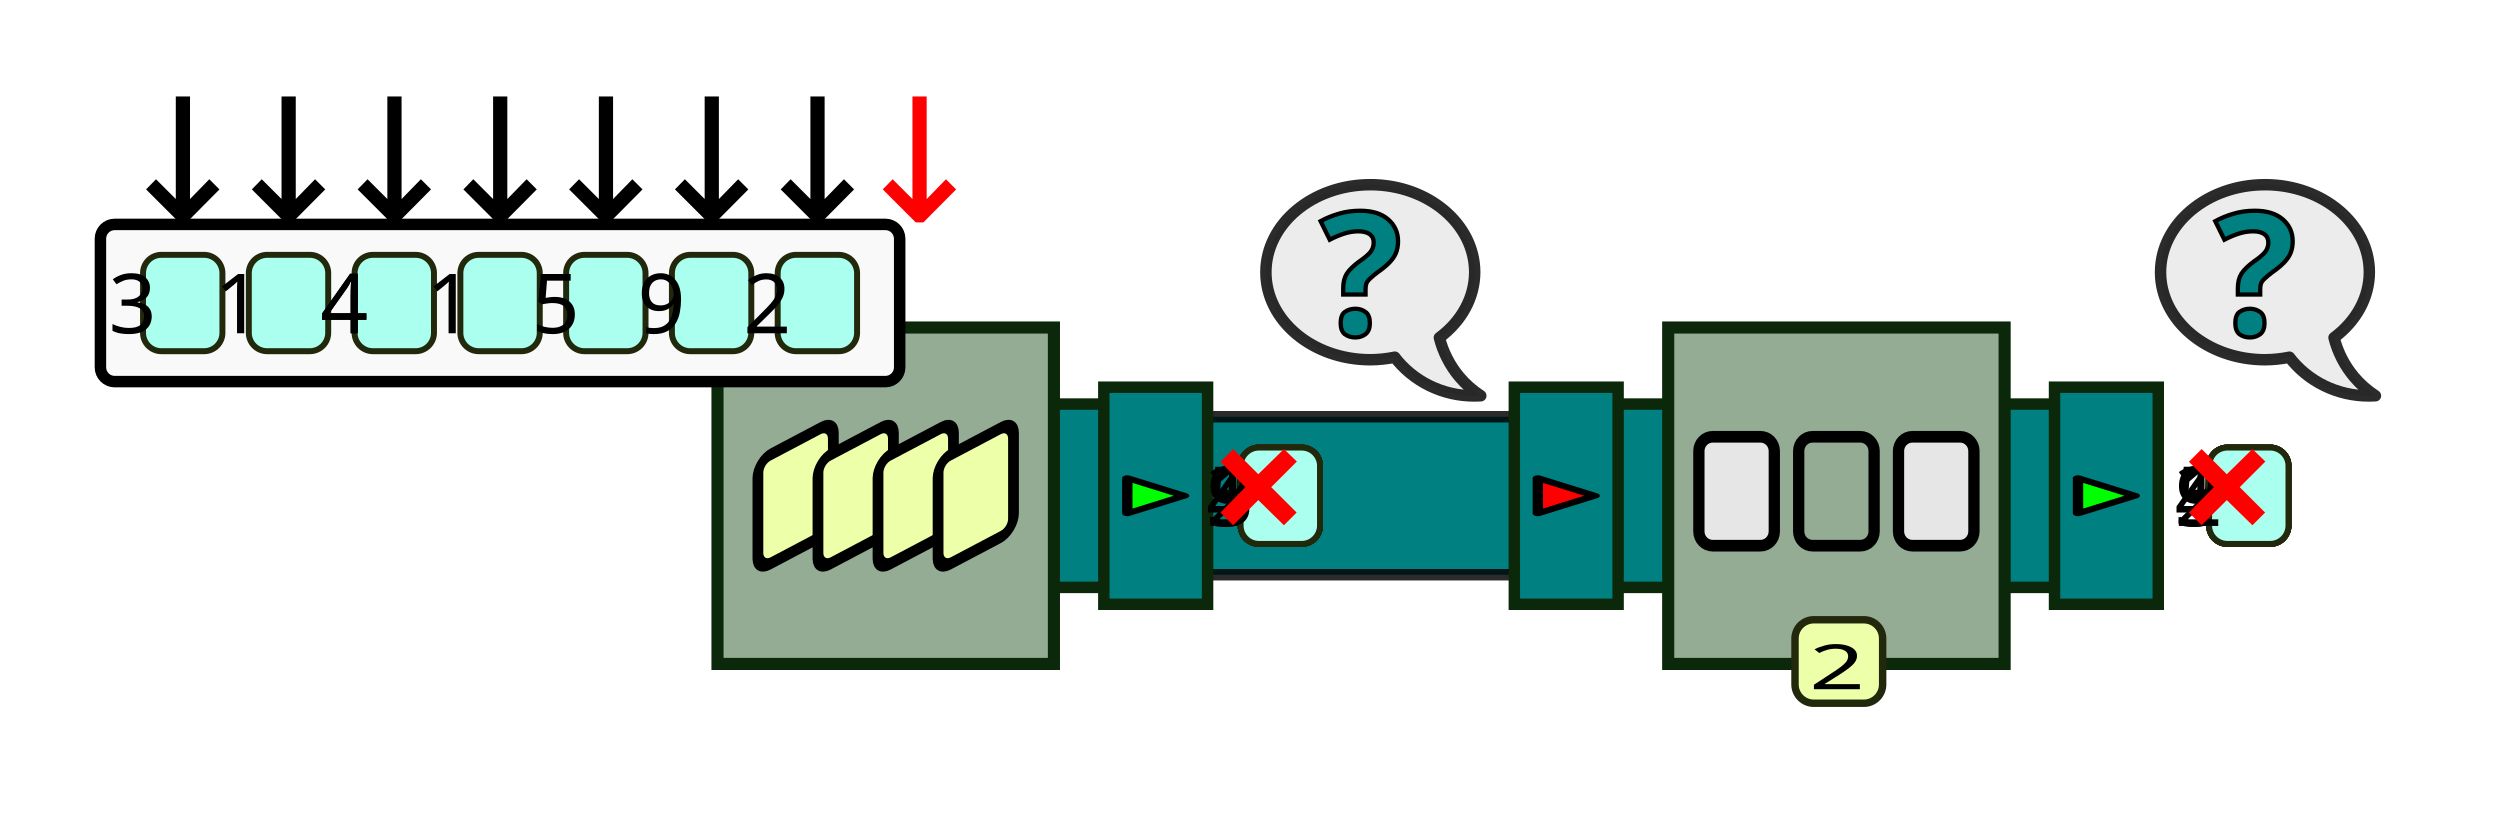
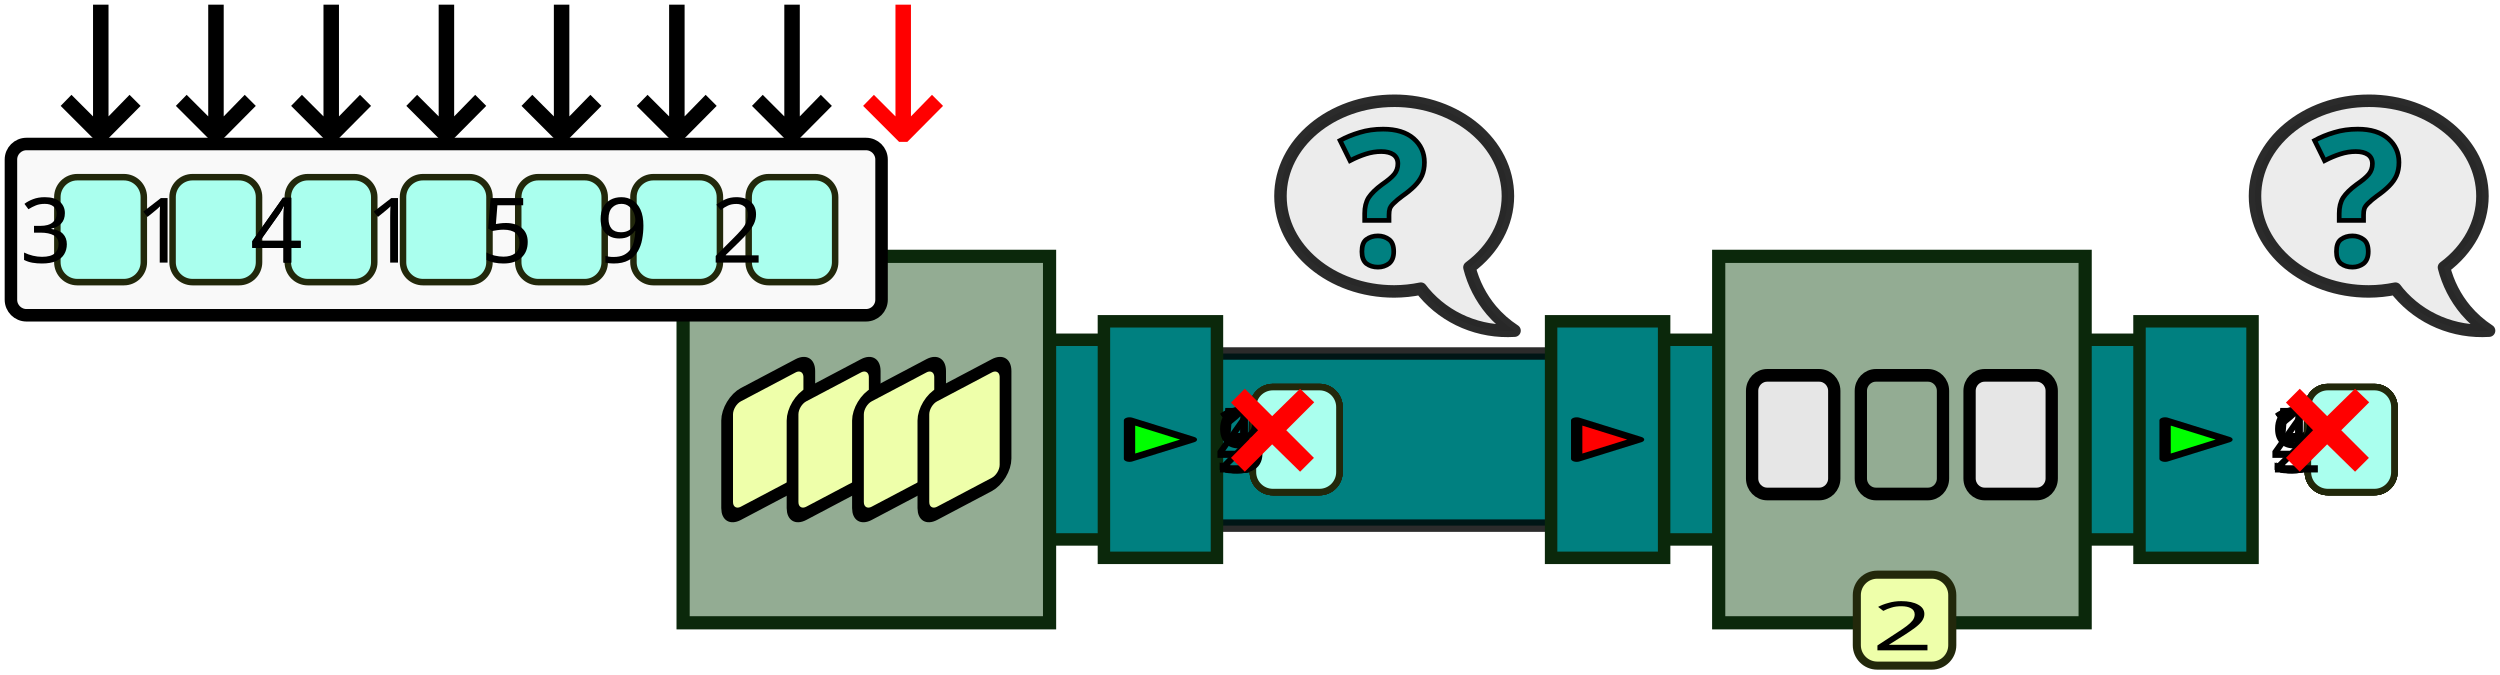
- <svg xmlns="http://www.w3.org/2000/svg" width="581.484" height="193.586" viewBox="0 0 153.851 51.22" version="1.1" id="svg1133">
+ <svg xmlns="http://www.w3.org/2000/svg" width="533.822" height="143.992" viewBox="0 0 141.24 38.098" version="1.1" id="svg1133">
  <defs id="defs1127" />
-   <g id="layer2" transform="translate(-4.463446,-5.207454)">
+   <g id="layer2" transform="translate(-10.0257,-10.88111)">
    <text xml:space="preserve" style="font-style:normal;font-weight:normal;font-size:3.693px;line-height:1.25;font-family:sans-serif;letter-spacing:0px;word-spacing:0px;fill:#000000;fill-opacity:1;stroke:none;stroke-width:0.265" x="162.525" y="8.779" id="text7358">
      <tspan id="tspan7356" x="162.525" y="8.779" style="stroke-width:0.265">BG,Arrow0</tspan>
      <tspan x="162.525" y="13.396" style="stroke-width:0.265" id="tspan7360">+Pull0</tspan>
      <tspan x="162.525" y="18.012" style="stroke-width:0.265" id="tspan7387">+Pull1</tspan>
      <tspan x="162.525" y="22.629" style="stroke-width:0.265" id="tspan7627">BG,Pull0,Pull1,Arrow1,V03</tspan>
      <tspan x="162.525" y="27.245" style="stroke-width:0.265" id="tspan7640">BG,Arrow1,V13</tspan>
      <tspan x="162.525" y="31.862" style="stroke-width:0.265" id="tspan7789">BG,Arrow1</tspan>
      <tspan x="162.525" y="36.478" style="stroke-width:0.265" id="tspan7791">+Pull0</tspan>
      <tspan x="162.525" y="41.095" style="stroke-width:0.265" id="tspan7793">+Pull1</tspan>
      <tspan x="162.525" y="45.712" style="stroke-width:0.265" id="tspan7797">BG,Pull0,Pull1,Arrow2,V01</tspan>
      <tspan x="162.525" y="50.328" style="stroke-width:0.265" id="tspan7799">BG,Pull0,Arrow2</tspan>
      <tspan x="162.525" y="54.945" style="stroke-width:0.265" id="tspan7801">+Pull1</tspan>
      <tspan x="162.525" y="59.561" style="stroke-width:0.265" id="tspan7803">BG,Pull0,Pull1,Arrow3,V04</tspan>
      <tspan x="162.525" y="64.178" style="stroke-width:0.265" id="tspan7805">BG,Pull0,Arrow3,V14</tspan>
      <tspan x="162.525" y="68.794" style="stroke-width:0.265" id="tspan7795">BG,Arrow3,V14</tspan>
      <tspan x="162.525" y="73.411" style="stroke-width:0.265" id="tspan7807">BG,Arrow3</tspan>
      <tspan x="162.525" y="78.027" style="stroke-width:0.265" id="tspan7813">+Pull0</tspan>
      <tspan x="162.525" y="82.644" style="stroke-width:0.265" id="tspan7815">+Pull1</tspan>
      <tspan x="162.525" y="87.26" style="stroke-width:0.265" id="tspan7817">BG,Pull0,Pull1,Arrow4,V01</tspan>
      <tspan x="162.525" y="91.877" style="stroke-width:0.265" id="tspan7819">BG,Pull0,Arrow4</tspan>
      <tspan x="162.525" y="96.494" style="stroke-width:0.265" id="tspan7821">+Pull1</tspan>
      <tspan x="162.525" y="101.11" style="stroke-width:0.265" id="tspan7823">BG,Pull0,Pull1,Arrow5,V05</tspan>
      <tspan x="162.525" y="105.727" style="stroke-width:0.265" id="tspan7825">BG,Pull0,Arrow5,V15</tspan>
      <tspan x="162.525" y="110.343" style="stroke-width:0.265" id="tspan7827">BG,Arrow5,V15</tspan>
      <tspan x="162.525" y="114.96" style="stroke-width:0.265" id="tspan7829">BG,Arrow5</tspan>
      <tspan x="162.525" y="119.576" style="stroke-width:0.265" id="tspan7833">+Pull0</tspan>
      <tspan x="162.525" y="124.193" style="stroke-width:0.265" id="tspan7835">+Pull1</tspan>
      <tspan x="162.525" y="128.809" style="stroke-width:0.265" id="tspan7837">BG,Pull0,Pull1,Arrow6,V09</tspan>
      <tspan x="162.525" y="133.426" style="stroke-width:0.265" id="tspan7839">BG,Pull0,Arrow6</tspan>
      <tspan x="162.525" y="138.043" style="stroke-width:0.265" id="tspan7841">+Pull1</tspan>
      <tspan x="162.525" y="142.659" style="stroke-width:0.265" id="tspan7843">BG,Pull0,Pull1,Arrow7,V02</tspan>
      <tspan x="162.525" y="147.276" style="stroke-width:0.265" id="tspan7845">BG,Pull0,Arrow7,V12</tspan>
      <tspan x="162.525" y="151.892" style="stroke-width:0.265" id="tspan7847">BG,Arrow7,V12</tspan>
      <tspan x="162.525" y="156.509" style="stroke-width:0.265" id="tspan7849">BG,Arrow7</tspan>
      <tspan x="162.525" y="161.125" style="stroke-width:0.265" id="tspan7876">+Pull0</tspan>
      <tspan x="162.525" y="165.742" style="stroke-width:0.265" id="tspan7878">+Pull1</tspan>
      <tspan x="162.525" y="170.358" style="stroke-width:0.265" id="tspan7880">+V0X</tspan>
      <tspan x="162.525" y="174.975" style="stroke-width:0.265" id="tspan7944">BG,Arrow7,V1X</tspan>
      <tspan x="162.525" y="179.592" style="stroke-width:0.265" id="tspan7851" />
    </text>
  </g>
-   <g id="g7650" style="display:inline" transform="translate(-4.463446,-5.207454)">
+   <g id="g7650" style="display:inline" transform="translate(-10.0257,-10.88111)">
    <g transform="matrix(0.2822222,0,0,0.2822222,50.02945,-332.4962)" id="g7648">
      <rect y="1294.182" x="320.256" height="21.011" width="17.311" id="rect7642" style="fill:#aaffee;fill-opacity:1;stroke:#22280b;stroke-width:1.3;stroke-miterlimit:4;stroke-dasharray:none;stroke-dashoffset:0;stroke-opacity:1" ry="3.993" />
      <text transform="scale(1.003881,0.9961336)" xml:space="preserve" style="font-style:normal;font-weight:normal;line-height:0%;font-family:sans-serif;letter-spacing:0px;word-spacing:0px;fill:#000000;fill-opacity:1;stroke:none;stroke-width:0.709;stroke-miterlimit:4;stroke-dasharray:none" x="327.68" y="1316.371" id="text7646">
        <tspan style="font-style:normal;font-size:18.163px;line-height:1.25;font-family:sans-serif;text-align:center;text-anchor:middle;stroke-width:0.709;stroke-miterlimit:4;stroke-dasharray:none" id="tspan7644" x="327.68" y="1316.371">3</tspan>
      </text>
    </g>
  </g>
-   <g id="g7660" style="display:inline" transform="translate(-4.463446,-5.207454)">
+   <g id="g7660" style="display:inline" transform="translate(-10.0257,-10.88111)">
    <g id="g7658" transform="matrix(0.2822222,0,0,0.2822222,50.02945,-332.4962)">
      <rect ry="3.993" style="fill:#aaffee;fill-opacity:1;stroke:#22280b;stroke-width:1.3;stroke-miterlimit:4;stroke-dasharray:none;stroke-dashoffset:0;stroke-opacity:1" id="rect7652" width="17.311" height="21.011" x="320.256" y="1294.182" />
      <text id="text7656" y="1316.371" x="327.68" style="font-style:normal;font-weight:normal;line-height:0%;font-family:sans-serif;letter-spacing:0px;word-spacing:0px;fill:#000000;fill-opacity:1;stroke:none;stroke-width:0.709;stroke-miterlimit:4;stroke-dasharray:none" xml:space="preserve" transform="scale(1.003881,0.9961336)">
        <tspan y="1316.371" x="327.68" id="tspan7654" style="font-style:normal;font-size:18.163px;line-height:1.25;font-family:sans-serif;text-align:center;text-anchor:middle;stroke-width:0.709;stroke-miterlimit:4;stroke-dasharray:none">1</tspan>
      </text>
    </g>
  </g>
-   <g style="display:inline" id="g7670" transform="translate(-4.463446,-5.207454)">
+   <g style="display:inline" id="g7670" transform="translate(-10.0257,-10.88111)">
    <g transform="matrix(0.2822222,0,0,0.2822222,50.02945,-332.4962)" id="g7668">
      <rect y="1294.182" x="320.256" height="21.011" width="17.311" id="rect7662" style="fill:#aaffee;fill-opacity:1;stroke:#22280b;stroke-width:1.3;stroke-miterlimit:4;stroke-dasharray:none;stroke-dashoffset:0;stroke-opacity:1" ry="3.993" />
      <text transform="scale(1.003881,0.9961336)" xml:space="preserve" style="font-style:normal;font-weight:normal;line-height:0%;font-family:sans-serif;letter-spacing:0px;word-spacing:0px;fill:#000000;fill-opacity:1;stroke:none;stroke-width:0.709;stroke-miterlimit:4;stroke-dasharray:none" x="327.68" y="1316.371" id="text7666">
        <tspan style="font-style:normal;font-size:18.163px;line-height:1.25;font-family:sans-serif;text-align:center;text-anchor:middle;stroke-width:0.709;stroke-miterlimit:4;stroke-dasharray:none" id="tspan7664" x="327.68" y="1316.371">4</tspan>
      </text>
    </g>
  </g>
-   <g id="g7680" style="display:inline" transform="translate(-4.463446,-5.207454)">
+   <g id="g7680" style="display:inline" transform="translate(-10.0257,-10.88111)">
    <g id="g7678" transform="matrix(0.2822222,0,0,0.2822222,50.02945,-332.4962)">
      <rect ry="3.993" style="fill:#aaffee;fill-opacity:1;stroke:#22280b;stroke-width:1.3;stroke-miterlimit:4;stroke-dasharray:none;stroke-dashoffset:0;stroke-opacity:1" id="rect7672" width="17.311" height="21.011" x="320.256" y="1294.182" />
      <text id="text7676" y="1316.371" x="327.68" style="font-style:normal;font-weight:normal;line-height:0%;font-family:sans-serif;letter-spacing:0px;word-spacing:0px;fill:#000000;fill-opacity:1;stroke:none;stroke-width:0.709;stroke-miterlimit:4;stroke-dasharray:none" xml:space="preserve" transform="scale(1.003881,0.9961336)">
        <tspan y="1316.371" x="327.68" id="tspan7674" style="font-style:normal;font-size:18.163px;line-height:1.25;font-family:sans-serif;text-align:center;text-anchor:middle;stroke-width:0.709;stroke-miterlimit:4;stroke-dasharray:none">5</tspan>
      </text>
    </g>
  </g>
-   <g style="display:inline" id="g7690" transform="translate(-4.463446,-5.207454)">
+   <g style="display:inline" id="g7690" transform="translate(-10.0257,-10.88111)">
    <g transform="matrix(0.2822222,0,0,0.2822222,50.02945,-332.4962)" id="g7688">
      <rect y="1294.182" x="320.256" height="21.011" width="17.311" id="rect7682" style="fill:#aaffee;fill-opacity:1;stroke:#22280b;stroke-width:1.3;stroke-miterlimit:4;stroke-dasharray:none;stroke-dashoffset:0;stroke-opacity:1" ry="3.993" />
      <text transform="scale(1.003881,0.9961336)" xml:space="preserve" style="font-style:normal;font-weight:normal;line-height:0%;font-family:sans-serif;letter-spacing:0px;word-spacing:0px;fill:#000000;fill-opacity:1;stroke:none;stroke-width:0.709;stroke-miterlimit:4;stroke-dasharray:none" x="327.68" y="1316.371" id="text7686">
        <tspan style="font-style:normal;font-size:18.163px;line-height:1.25;font-family:sans-serif;text-align:center;text-anchor:middle;stroke-width:0.709;stroke-miterlimit:4;stroke-dasharray:none" id="tspan7684" x="327.68" y="1316.371">9</tspan>
      </text>
    </g>
  </g>
-   <g id="g7700" style="display:inline" transform="translate(-4.463446,-5.207454)">
+   <g id="g7700" style="display:inline" transform="translate(-10.0257,-10.88111)">
    <g id="g7698" transform="matrix(0.2822222,0,0,0.2822222,50.02945,-332.4962)">
      <rect ry="3.993" style="fill:#aaffee;fill-opacity:1;stroke:#22280b;stroke-width:1.3;stroke-miterlimit:4;stroke-dasharray:none;stroke-dashoffset:0;stroke-opacity:1" id="rect7692" width="17.311" height="21.011" x="320.256" y="1294.182" />
      <text id="text7696" y="1316.371" x="327.68" style="font-style:normal;font-weight:normal;line-height:0%;font-family:sans-serif;letter-spacing:0px;word-spacing:0px;fill:#000000;fill-opacity:1;stroke:none;stroke-width:0.709;stroke-miterlimit:4;stroke-dasharray:none" xml:space="preserve" transform="scale(1.003881,0.9961336)">
        <tspan y="1316.371" x="327.68" id="tspan7694" style="font-style:normal;font-size:18.163px;line-height:1.25;font-family:sans-serif;text-align:center;text-anchor:middle;stroke-width:0.709;stroke-miterlimit:4;stroke-dasharray:none">2</tspan>
      </text>
    </g>
  </g>
-   <g transform="translate(-4.463446,-5.207454)" style="display:inline" id="g7924">
+   <g transform="translate(-10.0257,-10.88111)" style="display:inline" id="g7924">
    <text xml:space="preserve" style="font-style:normal;font-weight:normal;font-size:10.583px;line-height:1.25;font-family:sans-serif;letter-spacing:0px;word-spacing:0px;display:inline;fill:#ff0000;fill-opacity:1;stroke:none;stroke-width:0.265" x="138.499" y="38.921" id="text7894-0">
      <tspan id="tspan7892-2" x="138.499" y="38.921" style="font-weight:bold;fill:#ff0000;stroke-width:0.265">×</tspan>
    </text>
  </g>
-   <g id="layer12" style="display:inline" transform="translate(-4.463446,-5.207454)">
+   <g id="layer12" style="display:inline" transform="translate(-10.0257,-10.88111)">
    <text xml:space="preserve" style="font-style:normal;font-weight:normal;font-size:10.583px;line-height:1.25;font-family:sans-serif;letter-spacing:0px;word-spacing:0px;fill:#000000;fill-opacity:1;stroke:none;stroke-width:0.265" x="50.337" y="18.861" id="text7303-36">
      <tspan id="tspan7301-0" x="50.337" y="18.861" style="stroke-width:0.265">↓</tspan>
    </text>
  </g>
-   <g id="layer15">
+   <g id="layer15" transform="translate(-5.562252,-5.673656)">
    <text xml:space="preserve" style="font-style:normal;font-weight:normal;font-size:10.583px;line-height:1.25;font-family:sans-serif;letter-spacing:0px;word-spacing:0px;display:inline;fill:#ff0000;fill-opacity:1;stroke:none;stroke-width:0.265" x="52.154" y="13.654" id="text7303-36-8">
      <tspan id="tspan7301-0-7" x="52.154" y="13.654" style="fill:#ff0000;stroke-width:0.265">↓</tspan>
    </text>
  </g>
-   <g id="layer10" style="display:inline" transform="translate(-4.463446,-5.207454)">
+   <g id="layer10" style="display:inline" transform="translate(-10.0257,-10.88111)">
    <text xml:space="preserve" style="font-style:normal;font-weight:normal;font-size:10.583px;line-height:1.25;font-family:sans-serif;letter-spacing:0px;word-spacing:0px;fill:#000000;fill-opacity:1;stroke:none;stroke-width:0.265" x="43.827" y="18.861" id="text7303-0">
      <tspan id="tspan7301-9" x="43.827" y="18.861" style="stroke-width:0.265">↓</tspan>
    </text>
  </g>
-   <g id="layer6" style="display:inline" transform="translate(-4.463446,-5.207454)">
+   <g id="layer6" style="display:inline" transform="translate(-10.0257,-10.88111)">
    <text xml:space="preserve" style="font-style:normal;font-weight:normal;font-size:10.583px;line-height:1.25;font-family:sans-serif;letter-spacing:0px;word-spacing:0px;fill:#000000;fill-opacity:1;stroke:none;stroke-width:0.265" x="17.789" y="18.861" id="text7303-3">
      <tspan id="tspan7301-5" x="17.789" y="18.861" style="stroke-width:0.265">↓</tspan>
    </text>
  </g>
-   <g id="layer7" style="display:inline" transform="translate(-4.463446,-5.207454)">
+   <g id="layer7" style="display:inline" transform="translate(-10.0257,-10.88111)">
    <text xml:space="preserve" style="font-style:normal;font-weight:normal;font-size:10.583px;line-height:1.25;font-family:sans-serif;letter-spacing:0px;word-spacing:0px;fill:#000000;fill-opacity:1;stroke:none;stroke-width:0.265" x="24.299" y="18.861" id="text7303-6">
      <tspan id="tspan7301-2" x="24.299" y="18.861" style="stroke-width:0.265">↓</tspan>
    </text>
  </g>
-   <g id="layer8" style="display:inline" transform="translate(-4.463446,-5.207454)">
+   <g id="layer8" style="display:inline" transform="translate(-10.0257,-10.88111)">
    <text xml:space="preserve" style="font-style:normal;font-weight:normal;font-size:10.583px;line-height:1.25;font-family:sans-serif;letter-spacing:0px;word-spacing:0px;fill:#000000;fill-opacity:1;stroke:none;stroke-width:0.265" x="30.808" y="18.861" id="text7303-9">
      <tspan id="tspan7301-1" x="30.808" y="18.861" style="stroke-width:0.265">↓</tspan>
    </text>
  </g>
-   <g id="layer5" style="display:inline" transform="translate(-4.463446,-5.207454)">
+   <g id="layer5" style="display:inline" transform="translate(-10.0257,-10.88111)">
    <text xml:space="preserve" style="font-style:normal;font-weight:normal;font-size:10.583px;line-height:1.25;font-family:sans-serif;letter-spacing:0px;word-spacing:0px;fill:#000000;fill-opacity:1;stroke:none;stroke-width:0.265" x="11.28" y="18.861" id="text7303">
      <tspan id="tspan7301" x="11.28" y="18.861" style="stroke-width:0.265">↓</tspan>
    </text>
  </g>
-   <g id="layer9" style="display:inline" transform="translate(-4.463446,-5.207454)">
+   <g id="layer9" style="display:inline" transform="translate(-10.0257,-10.88111)">
    <text xml:space="preserve" style="font-style:normal;font-weight:normal;font-size:10.583px;line-height:1.25;font-family:sans-serif;letter-spacing:0px;word-spacing:0px;fill:#000000;fill-opacity:1;stroke:none;stroke-width:0.265" x="37.318" y="18.861" id="text7303-2">
      <tspan id="tspan7301-7" x="37.318" y="18.861" style="stroke-width:0.265">↓</tspan>
    </text>
  </g>
-   <g id="layer1" transform="translate(-4.463446,-111.7074)">
+   <g id="layer1" transform="translate(-10.0257,-117.3811)">
    <rect style="opacity:1;fill:#008080;fill-opacity:1;stroke:#000000;stroke-width:0.706;stroke-linejoin:round;stroke-miterlimit:4;stroke-dasharray:none;stroke-dashoffset:0;stroke-opacity:0.832" id="rect7299" width="53.669" height="9.724" x="74.747" y="137.353" rx="1.795" ry="0.815" />
    <g id="g17450" transform="matrix(0.2822222,0,0,0.2822222,83.81724,-57.41387)" style="display:inline;fill:#008080;fill-opacity:1">
      <rect style="color:#000000;display:inline;overflow:visible;visibility:visible;fill:#008080;fill-opacity:1;fill-rule:nonzero;stroke:#0b280b;stroke-width:2.496;stroke-miterlimit:4;stroke-dasharray:none;stroke-dashoffset:0;marker:none;enable-background:accumulate" id="rect17452" width="39.971" height="77.252" x="687.362" y="-140.576" transform="rotate(90)" />
      <rect y="-71.664" x="683.676" height="22.627" width="47.344" id="rect17454" style="color:#000000;display:inline;overflow:visible;visibility:visible;fill:#008080;fill-opacity:1;fill-rule:nonzero;stroke:#0b280b;stroke-width:2.496;stroke-miterlimit:4;stroke-dasharray:none;stroke-dashoffset:0;marker:none;enable-background:accumulate" transform="rotate(90)" />
    </g>
    <g id="g17456" transform="matrix(0.2822222,0,0,0.2822222,83.81724,-57.41387)" style="display:inline;fill:#008080;fill-opacity:1">
      <rect transform="matrix(0,1,1,0,0,0)" y="97.915" x="687.362" height="77.252" width="39.971" id="rect17458" style="color:#000000;display:inline;overflow:visible;visibility:visible;fill:#008080;fill-opacity:1;fill-rule:nonzero;stroke:#0b280b;stroke-width:2.496;stroke-miterlimit:4;stroke-dasharray:none;stroke-dashoffset:0;marker:none;enable-background:accumulate" />
      <rect transform="matrix(0,1,1,0,0,0)" style="color:#000000;display:inline;overflow:visible;visibility:visible;fill:#008080;fill-opacity:1;fill-rule:nonzero;stroke:#0b280b;stroke-width:2.496;stroke-miterlimit:4;stroke-dasharray:none;stroke-dashoffset:0;marker:none;enable-background:accumulate" id="rect17460" width="47.344" height="22.627" x="683.676" y="166.827" />
    </g>
    <path transform="matrix(0,0.04611835,-0.08565179,0,164.7918,140.6673)" d="m 57.127,378.819 -47.11,0 23.555,-40.799 z" id="path17462" style="display:inline;opacity:1;fill:#00ff00;fill-opacity:1;stroke:#000000;stroke-width:7.472;stroke-linecap:round;stroke-linejoin:round;stroke-miterlimit:4;stroke-dasharray:none;stroke-dashoffset:0;stroke-opacity:1" />
    <path style="display:inline;opacity:1;fill:#ff0000;fill-opacity:1;stroke:#000000;stroke-width:7.472;stroke-linecap:round;stroke-linejoin:round;stroke-miterlimit:4;stroke-dasharray:none;stroke-dashoffset:0;stroke-opacity:1" id="path17464" d="m 57.127,378.819 -47.11,0 23.555,-40.799 z" transform="matrix(0,0.04611835,-0.08565179,0,131.5488,140.6673)" />
    <path style="color:#000000;display:inline;overflow:visible;visibility:visible;fill:#93ac93;fill-opacity:1;fill-rule:nonzero;stroke:#0b280b;stroke-width:0.745;stroke-miterlimit:4;stroke-dasharray:none;stroke-dashoffset:0;marker:none;enable-background:accumulate" d="m 107.125,131.863 v 20.704 h 2.348 16.392 1.964 V 131.863 H 125.865 109.473 Z" id="path17466" />
    <rect y="149.848" x="114.929" height="5.138" width="5.393" id="rect17478" style="fill:#eeffaa;fill-opacity:1;stroke:#22280b;stroke-width:0.457;stroke-miterlimit:4;stroke-dasharray:none;stroke-dashoffset:0;stroke-opacity:1" ry="1.155" />
    <text xml:space="preserve" style="font-style:normal;font-weight:normal;font-size:2.745px;line-height:0%;font-family:sans-serif;letter-spacing:0px;word-spacing:0px;fill:#000000;fill-opacity:1;stroke:none;stroke-width:0.229" x="92.814" y="192.295" id="text17480" transform="scale(1.247684,0.8014852)">
      <tspan style="font-style:normal;font-variant:normal;font-weight:normal;font-stretch:normal;font-size:4.793px;line-height:1.25;font-family:sans-serif;-inkscape-font-specification:sans-serif;stroke-width:0.229" id="tspan17482" x="92.814" y="192.295">2</tspan>
    </text>
    <g transform="matrix(0.1612761,0,0,0.1607164,-31.05656,-86.56122)" style="display:inline;stroke-width:2.5;stroke-miterlimit:4;stroke-dasharray:none" id="g27393">
      <g style="stroke-width:1.83;stroke-miterlimit:4;stroke-dasharray:none" transform="matrix(1.343101,0,0,1.390092,-163.7584,761.157)" id="g27395">
        <rect style="opacity:1;fill:#e6e6e6;fill-opacity:1;stroke:#000000;stroke-width:3.207;stroke-linecap:round;stroke-linejoin:round;stroke-miterlimit:4;stroke-dasharray:none;stroke-dashoffset:0;stroke-opacity:1" id="rect27397" width="21.429" height="30" x="768.571" y="460.219" ry="3.929" />
        <rect ry="3.929" y="460.219" x="796.929" height="30" width="21.429" id="rect27399" style="opacity:1;fill:none;fill-opacity:1;stroke:#000000;stroke-width:3.207;stroke-linecap:round;stroke-linejoin:round;stroke-miterlimit:4;stroke-dasharray:none;stroke-dashoffset:0;stroke-opacity:1" />
        <rect style="opacity:1;fill:#e6e6e6;fill-opacity:1;stroke:#000000;stroke-width:3.207;stroke-linecap:round;stroke-linejoin:round;stroke-miterlimit:4;stroke-dasharray:none;stroke-dashoffset:0;stroke-opacity:1" id="rect27401" width="21.429" height="30" x="825.286" y="460.219" ry="3.929" />
      </g>
    </g>
    <g style="display:inline;fill:#008080;fill-opacity:1" transform="matrix(0.2822222,0,0,0.2822222,25.31057,-57.41387)" id="g1208">
      <rect style="color:#000000;display:inline;overflow:visible;visibility:visible;fill:#008080;fill-opacity:1;fill-rule:nonzero;stroke:#0b280b;stroke-width:2.496;stroke-miterlimit:4;stroke-dasharray:none;stroke-dashoffset:0;marker:none;enable-background:accumulate" id="rect1204" width="39.971" height="77.252" x="687.362" y="97.915" transform="matrix(0,1,1,0,0,0)" />
      <rect y="166.827" x="683.676" height="22.627" width="47.344" id="rect1206" style="color:#000000;display:inline;overflow:visible;visibility:visible;fill:#008080;fill-opacity:1;fill-rule:nonzero;stroke:#0b280b;stroke-width:2.496;stroke-miterlimit:4;stroke-dasharray:none;stroke-dashoffset:0;marker:none;enable-background:accumulate" transform="matrix(0,1,1,0,0,0)" />
    </g>
    <path style="display:inline;opacity:1;fill:#00ff00;fill-opacity:1;stroke:#000000;stroke-width:7.472;stroke-linecap:round;stroke-linejoin:round;stroke-miterlimit:4;stroke-dasharray:none;stroke-dashoffset:0;stroke-opacity:1" id="path1210" d="m 57.127,378.819 -47.11,0 23.555,-40.799 z" transform="matrix(0,0.04611835,-0.08565179,0,106.2851,140.6673)" />
    <path id="path1214" d="m 48.618,131.863 v 20.704 h 2.348 16.392 1.964 v -20.704 h -1.964 -16.392 z" style="color:#000000;display:inline;overflow:visible;visibility:visible;fill:#93ac93;fill-opacity:1;fill-rule:nonzero;stroke:#0b280b;stroke-width:0.745;stroke-miterlimit:4;stroke-dasharray:none;stroke-dashoffset:0;marker:none;enable-background:accumulate" />
    <g style="display:inline" id="g5388" transform="matrix(0.2822222,0,0,0.2822222,-32.65128,-182.5416)">
      <rect transform="matrix(0.8843788,-0.4667699,0,1,0,0)" style="opacity:1;fill:#eeffaa;fill-opacity:1;stroke:#000000;stroke-width:2.658;stroke-linecap:round;stroke-linejoin:round;stroke-miterlimit:4;stroke-dasharray:none;stroke-dashoffset:0;stroke-opacity:1" id="rect27399-1" width="18.597" height="23.748" x="335.576" y="1299.817" ry="3.11" />
      <rect ry="3.11" y="1306.729" x="350.384" height="23.748" width="18.597" id="rect5382" style="opacity:1;fill:#eeffaa;fill-opacity:1;stroke:#000000;stroke-width:2.658;stroke-linecap:round;stroke-linejoin:round;stroke-miterlimit:4;stroke-dasharray:none;stroke-dashoffset:0;stroke-opacity:1" transform="matrix(0.8843788,-0.4667699,0,1,0,0)" />
      <rect transform="matrix(0.8843788,-0.4667699,0,1,0,0)" style="opacity:1;fill:#eeffaa;fill-opacity:1;stroke:#000000;stroke-width:2.658;stroke-linecap:round;stroke-linejoin:round;stroke-miterlimit:4;stroke-dasharray:none;stroke-dashoffset:0;stroke-opacity:1" id="rect5384" width="18.597" height="23.748" x="365.191" y="1313.64" ry="3.11" />
      <rect ry="3.11" y="1320.552" x="379.998" height="23.748" width="18.597" id="rect5386" style="opacity:1;fill:#eeffaa;fill-opacity:1;stroke:#000000;stroke-width:2.658;stroke-linecap:round;stroke-linejoin:round;stroke-miterlimit:4;stroke-dasharray:none;stroke-dashoffset:0;stroke-opacity:1" transform="matrix(0.8843788,-0.4667699,0,1,0,0)" />
    </g>
    <rect style="display:inline;opacity:1;fill:#f9f9f9;fill-opacity:1;stroke:#000000;stroke-width:0.706;stroke-linecap:round;stroke-linejoin:round;stroke-miterlimit:4;stroke-dasharray:none;stroke-dashoffset:0;stroke-opacity:1" id="rect5412" width="49.187" height="9.676" x="10.643" y="125.517" ry="0.878" />
    <g id="g6012" transform="matrix(0.2822222,0,0,0.2822222,-77.11789,-237.8563)">
      <rect ry="3.993" style="fill:#aaffee;fill-opacity:1;stroke:#22280b;stroke-width:1.3;stroke-miterlimit:4;stroke-dasharray:none;stroke-dashoffset:0;stroke-opacity:1" id="rect6003" width="17.311" height="21.011" x="320.256" y="1294.182" />
      <text id="text6005" y="1316.371" x="327.68" style="font-style:normal;font-weight:normal;line-height:0%;font-family:sans-serif;letter-spacing:0px;word-spacing:0px;fill:#000000;fill-opacity:1;stroke:none;stroke-width:0.709;stroke-miterlimit:4;stroke-dasharray:none" xml:space="preserve" transform="scale(1.003881,0.9961336)">
        <tspan y="1316.371" x="327.68" id="tspan6007" style="font-style:normal;font-size:18.163px;line-height:1.25;font-family:sans-serif;text-align:center;text-anchor:middle;stroke-width:0.709;stroke-miterlimit:4;stroke-dasharray:none">3</tspan>
      </text>
    </g>
    <g transform="matrix(0.2822222,0,0,0.2822222,-70.60838,-237.8563)" id="g6017">
      <rect y="1294.182" x="320.256" height="21.011" width="17.311" id="rect6019" style="fill:#aaffee;fill-opacity:1;stroke:#22280b;stroke-width:1.3;stroke-miterlimit:4;stroke-dasharray:none;stroke-dashoffset:0;stroke-opacity:1" ry="3.993" />
      <text transform="scale(1.003881,0.9961336)" xml:space="preserve" style="font-style:normal;font-weight:normal;line-height:0%;font-family:sans-serif;letter-spacing:0px;word-spacing:0px;fill:#000000;fill-opacity:1;stroke:none;stroke-width:0.709;stroke-miterlimit:4;stroke-dasharray:none" x="327.68" y="1316.371" id="text6021">
        <tspan style="font-style:normal;font-size:18.163px;line-height:1.25;font-family:sans-serif;text-align:center;text-anchor:middle;stroke-width:0.709;stroke-miterlimit:4;stroke-dasharray:none" id="tspan6023" x="327.68" y="1316.371">1</tspan>
      </text>
    </g>
    <g id="g6025" transform="matrix(0.2822222,0,0,0.2822222,-64.09889,-237.8563)">
      <rect ry="3.993" style="fill:#aaffee;fill-opacity:1;stroke:#22280b;stroke-width:1.3;stroke-miterlimit:4;stroke-dasharray:none;stroke-dashoffset:0;stroke-opacity:1" id="rect6027" width="17.311" height="21.011" x="320.256" y="1294.182" />
      <text id="text6029" y="1316.371" x="327.68" style="font-style:normal;font-weight:normal;line-height:0%;font-family:sans-serif;letter-spacing:0px;word-spacing:0px;fill:#000000;fill-opacity:1;stroke:none;stroke-width:0.709;stroke-miterlimit:4;stroke-dasharray:none" xml:space="preserve" transform="scale(1.003881,0.9961336)">
        <tspan y="1316.371" x="327.68" id="tspan6031" style="font-style:normal;font-size:18.163px;line-height:1.25;font-family:sans-serif;text-align:center;text-anchor:middle;stroke-width:0.709;stroke-miterlimit:4;stroke-dasharray:none">4</tspan>
      </text>
      <text transform="scale(1.003881,0.9961336)" xml:space="preserve" style="font-style:normal;font-weight:normal;line-height:0%;font-family:sans-serif;letter-spacing:0px;word-spacing:0px;fill:#000000;fill-opacity:1;stroke:none;stroke-width:0.709;stroke-miterlimit:4;stroke-dasharray:none" x="327.68" y="1316.371" id="text6033">
        <tspan style="font-style:normal;font-size:18.163px;line-height:1.25;font-family:sans-serif;text-align:center;text-anchor:middle;stroke-width:0.709;stroke-miterlimit:4;stroke-dasharray:none" id="tspan6035" x="327.68" y="1316.371">4</tspan>
      </text>
    </g>
    <g id="g6037" transform="matrix(0.2822222,0,0,0.2822222,-57.58939,-237.8563)">
      <rect ry="3.993" style="fill:#aaffee;fill-opacity:1;stroke:#22280b;stroke-width:1.3;stroke-miterlimit:4;stroke-dasharray:none;stroke-dashoffset:0;stroke-opacity:1" id="rect6039" width="17.311" height="21.011" x="320.256" y="1294.182" />
      <text id="text6041" y="1316.371" x="327.68" style="font-style:normal;font-weight:normal;line-height:0%;font-family:sans-serif;letter-spacing:0px;word-spacing:0px;fill:#000000;fill-opacity:1;stroke:none;stroke-width:0.709;stroke-miterlimit:4;stroke-dasharray:none" xml:space="preserve" transform="scale(1.003881,0.9961336)">
        <tspan y="1316.371" x="327.68" id="tspan6043" style="font-style:normal;font-size:18.163px;line-height:1.25;font-family:sans-serif;text-align:center;text-anchor:middle;stroke-width:0.709;stroke-miterlimit:4;stroke-dasharray:none">1</tspan>
      </text>
    </g>
    <g transform="matrix(0.2822222,0,0,0.2822222,-51.07989,-237.8563)" id="g6045">
      <rect y="1294.182" x="320.256" height="21.011" width="17.311" id="rect6047" style="fill:#aaffee;fill-opacity:1;stroke:#22280b;stroke-width:1.3;stroke-miterlimit:4;stroke-dasharray:none;stroke-dashoffset:0;stroke-opacity:1" ry="3.993" />
      <text transform="scale(1.003881,0.9961336)" xml:space="preserve" style="font-style:normal;font-weight:normal;line-height:0%;font-family:sans-serif;letter-spacing:0px;word-spacing:0px;fill:#000000;fill-opacity:1;stroke:none;stroke-width:0.709;stroke-miterlimit:4;stroke-dasharray:none" x="327.68" y="1316.371" id="text6049">
        <tspan style="font-style:normal;font-size:18.163px;line-height:1.25;font-family:sans-serif;text-align:center;text-anchor:middle;stroke-width:0.709;stroke-miterlimit:4;stroke-dasharray:none" id="tspan6051" x="327.68" y="1316.371">5</tspan>
      </text>
    </g>
    <g id="g6053" transform="matrix(0.2822222,0,0,0.2822222,-44.57039,-237.8563)">
      <rect ry="3.993" style="fill:#aaffee;fill-opacity:1;stroke:#22280b;stroke-width:1.3;stroke-miterlimit:4;stroke-dasharray:none;stroke-dashoffset:0;stroke-opacity:1" id="rect6055" width="17.311" height="21.011" x="320.256" y="1294.182" />
      <text id="text6057" y="1316.371" x="327.68" style="font-style:normal;font-weight:normal;line-height:0%;font-family:sans-serif;letter-spacing:0px;word-spacing:0px;fill:#000000;fill-opacity:1;stroke:none;stroke-width:0.709;stroke-miterlimit:4;stroke-dasharray:none" xml:space="preserve" transform="scale(1.003881,0.9961336)">
        <tspan y="1316.371" x="327.68" id="tspan6059" style="font-style:normal;font-size:18.163px;line-height:1.25;font-family:sans-serif;text-align:center;text-anchor:middle;stroke-width:0.709;stroke-miterlimit:4;stroke-dasharray:none">9</tspan>
      </text>
    </g>
    <g transform="matrix(0.2822222,0,0,0.2822222,-38.0609,-237.8563)" id="g6061">
      <rect y="1294.182" x="320.256" height="21.011" width="17.311" id="rect6063" style="fill:#aaffee;fill-opacity:1;stroke:#22280b;stroke-width:1.3;stroke-miterlimit:4;stroke-dasharray:none;stroke-dashoffset:0;stroke-opacity:1" ry="3.993" />
      <text transform="scale(1.003881,0.9961336)" xml:space="preserve" style="font-style:normal;font-weight:normal;line-height:0%;font-family:sans-serif;letter-spacing:0px;word-spacing:0px;fill:#000000;fill-opacity:1;stroke:none;stroke-width:0.709;stroke-miterlimit:4;stroke-dasharray:none" x="327.68" y="1316.371" id="text6065">
        <tspan style="font-style:normal;font-size:18.163px;line-height:1.25;font-family:sans-serif;text-align:center;text-anchor:middle;stroke-width:0.709;stroke-miterlimit:4;stroke-dasharray:none" id="tspan6067" x="327.68" y="1316.371">2</tspan>
      </text>
    </g>
  </g>
-   <g id="layer3" transform="translate(-4.463446,-5.207454)">
+   <g id="layer3" transform="translate(-10.0257,-10.88111)">
    <g id="g7353" transform="translate(9.260417,-172.8348)">
      <path id="path7341" d="m 134.589,189.409 a 6.426,5.386 0 0 0 -6.425,5.386 6.426,5.386 0 0 0 6.425,5.386 6.426,5.386 0 0 0 1.507,-0.157 6.237,6.426 49.841 0 0 0.173,0.221 6.237,6.426 49.841 0 0 5.119,2.152 6.237,6.426 49.841 0 1 -1.314,-1.16 6.237,6.426 49.841 0 1 -1.234,-2.414 6.426,5.386 0 0 0 2.174,-4.029 6.426,5.386 0 0 0 -6.426,-5.386 z" style="opacity:1;fill:#ececec;fill-opacity:1;stroke:#000000;stroke-width:0.706;stroke-linejoin:round;stroke-miterlimit:4;stroke-dasharray:none;stroke-dashoffset:0;stroke-opacity:0.832" />
      <text id="text7337" y="198.67" x="131.499" style="font-style:normal;font-weight:normal;font-size:10.583px;line-height:1.25;font-family:sans-serif;letter-spacing:0px;word-spacing:0px;fill:#008080;fill-opacity:1;stroke:#000000;stroke-width:0.265" xml:space="preserve">
        <tspan style="font-weight:bold;fill:#008080;stroke:#000000;stroke-width:0.265" y="198.67" x="131.499" id="tspan7335">?</tspan>
      </text>
    </g>
  </g>
-   <g id="layer4" transform="translate(-4.463446,-5.207454)">
+   <g id="layer4" transform="translate(-10.0257,-10.88111)">
    <g id="g7353-3" transform="translate(-45.79711,-172.8348)">
      <path id="path7341-6" d="m 134.589,189.409 a 6.426,5.386 0 0 0 -6.425,5.386 6.426,5.386 0 0 0 6.425,5.386 6.426,5.386 0 0 0 1.507,-0.157 6.237,6.426 49.841 0 0 0.173,0.221 6.237,6.426 49.841 0 0 5.119,2.152 6.237,6.426 49.841 0 1 -1.314,-1.16 6.237,6.426 49.841 0 1 -1.234,-2.414 6.426,5.386 0 0 0 2.174,-4.029 6.426,5.386 0 0 0 -6.426,-5.386 z" style="opacity:1;fill:#ececec;fill-opacity:1;stroke:#000000;stroke-width:0.706;stroke-linejoin:round;stroke-miterlimit:4;stroke-dasharray:none;stroke-dashoffset:0;stroke-opacity:0.832" />
      <text id="text7337-7" y="198.67" x="131.499" style="font-style:normal;font-weight:normal;font-size:10.583px;line-height:1.25;font-family:sans-serif;letter-spacing:0px;word-spacing:0px;fill:#008080;fill-opacity:1;stroke:#000000;stroke-width:0.265" xml:space="preserve">
        <tspan style="font-weight:bold;fill:#008080;stroke:#000000;stroke-width:0.265" y="198.67" x="131.499" id="tspan7335-5">?</tspan>
      </text>
    </g>
  </g>
-   <g style="display:inline" id="g7596" transform="translate(-4.463446,-5.207454)">
+   <g style="display:inline" id="g7596" transform="translate(-10.0257,-10.88111)">
    <g transform="matrix(0.2822222,0,0,0.2822222,-9.571652,-332.4962)" id="g7594">
      <rect y="1294.182" x="320.256" height="21.011" width="17.311" id="rect7588" style="fill:#aaffee;fill-opacity:1;stroke:#22280b;stroke-width:1.3;stroke-miterlimit:4;stroke-dasharray:none;stroke-dashoffset:0;stroke-opacity:1" ry="3.993" />
      <text transform="scale(1.003881,0.9961336)" xml:space="preserve" style="font-style:normal;font-weight:normal;line-height:0%;font-family:sans-serif;letter-spacing:0px;word-spacing:0px;fill:#000000;fill-opacity:1;stroke:none;stroke-width:0.709;stroke-miterlimit:4;stroke-dasharray:none" x="327.68" y="1316.371" id="text7592">
        <tspan style="font-style:normal;font-size:18.163px;line-height:1.25;font-family:sans-serif;text-align:center;text-anchor:middle;stroke-width:0.709;stroke-miterlimit:4;stroke-dasharray:none" id="tspan7590" x="327.68" y="1316.371">2</tspan>
      </text>
    </g>
  </g>
-   <g id="g7586" style="display:inline" transform="translate(-4.463446,-5.207454)">
+   <g id="g7586" style="display:inline" transform="translate(-10.0257,-10.88111)">
    <g id="g7584" transform="matrix(0.2822222,0,0,0.2822222,-9.571652,-332.4962)">
      <rect ry="3.993" style="fill:#aaffee;fill-opacity:1;stroke:#22280b;stroke-width:1.3;stroke-miterlimit:4;stroke-dasharray:none;stroke-dashoffset:0;stroke-opacity:1" id="rect7578" width="17.311" height="21.011" x="320.256" y="1294.182" />
      <text id="text7582" y="1316.371" x="327.68" style="font-style:normal;font-weight:normal;line-height:0%;font-family:sans-serif;letter-spacing:0px;word-spacing:0px;fill:#000000;fill-opacity:1;stroke:none;stroke-width:0.709;stroke-miterlimit:4;stroke-dasharray:none" xml:space="preserve" transform="scale(1.003881,0.9961336)">
        <tspan y="1316.371" x="327.68" id="tspan7580" style="font-style:normal;font-size:18.163px;line-height:1.25;font-family:sans-serif;text-align:center;text-anchor:middle;stroke-width:0.709;stroke-miterlimit:4;stroke-dasharray:none">9</tspan>
      </text>
    </g>
  </g>
-   <g style="display:inline" id="g7576" transform="translate(-4.463446,-5.207454)">
+   <g style="display:inline" id="g7576" transform="translate(-10.0257,-10.88111)">
    <g transform="matrix(0.2822222,0,0,0.2822222,-9.571652,-332.4962)" id="g7574">
      <rect y="1294.182" x="320.256" height="21.011" width="17.311" id="rect7568" style="fill:#aaffee;fill-opacity:1;stroke:#22280b;stroke-width:1.3;stroke-miterlimit:4;stroke-dasharray:none;stroke-dashoffset:0;stroke-opacity:1" ry="3.993" />
      <text transform="scale(1.003881,0.9961336)" xml:space="preserve" style="font-style:normal;font-weight:normal;line-height:0%;font-family:sans-serif;letter-spacing:0px;word-spacing:0px;fill:#000000;fill-opacity:1;stroke:none;stroke-width:0.709;stroke-miterlimit:4;stroke-dasharray:none" x="327.68" y="1316.371" id="text7572">
        <tspan style="font-style:normal;font-size:18.163px;line-height:1.25;font-family:sans-serif;text-align:center;text-anchor:middle;stroke-width:0.709;stroke-miterlimit:4;stroke-dasharray:none" id="tspan7570" x="327.68" y="1316.371">5</tspan>
      </text>
    </g>
  </g>
-   <g id="g7566" style="display:inline" transform="translate(-4.463446,-5.207454)">
+   <g id="g7566" style="display:inline" transform="translate(-10.0257,-10.88111)">
    <g id="g7564" transform="matrix(0.2822222,0,0,0.2822222,-9.571652,-332.4962)">
      <rect ry="3.993" style="fill:#aaffee;fill-opacity:1;stroke:#22280b;stroke-width:1.3;stroke-miterlimit:4;stroke-dasharray:none;stroke-dashoffset:0;stroke-opacity:1" id="rect7558" width="17.311" height="21.011" x="320.256" y="1294.182" />
      <text id="text7562" y="1316.371" x="327.68" style="font-style:normal;font-weight:normal;line-height:0%;font-family:sans-serif;letter-spacing:0px;word-spacing:0px;fill:#000000;fill-opacity:1;stroke:none;stroke-width:0.709;stroke-miterlimit:4;stroke-dasharray:none" xml:space="preserve" transform="scale(1.003881,0.9961336)">
        <tspan y="1316.371" x="327.68" id="tspan7560" style="font-style:normal;font-size:18.163px;line-height:1.25;font-family:sans-serif;text-align:center;text-anchor:middle;stroke-width:0.709;stroke-miterlimit:4;stroke-dasharray:none">4</tspan>
      </text>
    </g>
  </g>
-   <g id="g7556" style="display:inline" transform="translate(-4.463446,-5.207454)">
+   <g id="g7556" style="display:inline" transform="translate(-10.0257,-10.88111)">
    <g transform="matrix(0.2822222,0,0,0.2822222,-9.571652,-332.4962)" id="g7554">
      <rect y="1294.182" x="320.256" height="21.011" width="17.311" id="rect7548" style="fill:#aaffee;fill-opacity:1;stroke:#22280b;stroke-width:1.3;stroke-miterlimit:4;stroke-dasharray:none;stroke-dashoffset:0;stroke-opacity:1" ry="3.993" />
      <text transform="scale(1.003881,0.9961336)" xml:space="preserve" style="font-style:normal;font-weight:normal;line-height:0%;font-family:sans-serif;letter-spacing:0px;word-spacing:0px;fill:#000000;fill-opacity:1;stroke:none;stroke-width:0.709;stroke-miterlimit:4;stroke-dasharray:none" x="327.68" y="1316.371" id="text7552">
        <tspan style="font-style:normal;font-size:18.163px;line-height:1.25;font-family:sans-serif;text-align:center;text-anchor:middle;stroke-width:0.709;stroke-miterlimit:4;stroke-dasharray:none" id="tspan7550" x="327.68" y="1316.371">1</tspan>
      </text>
    </g>
  </g>
-   <g id="layer14" style="display:inline" transform="translate(-4.463446,-5.207454)">
+   <g id="layer14" style="display:inline" transform="translate(-10.0257,-10.88111)">
    <g id="g6012-6" transform="matrix(0.2822222,0,0,0.2822222,-9.571652,-332.4962)">
      <rect ry="3.993" style="fill:#aaffee;fill-opacity:1;stroke:#22280b;stroke-width:1.3;stroke-miterlimit:4;stroke-dasharray:none;stroke-dashoffset:0;stroke-opacity:1" id="rect6003-2" width="17.311" height="21.011" x="320.256" y="1294.182" />
      <text id="text6005-6" y="1316.371" x="327.68" style="font-style:normal;font-weight:normal;line-height:0%;font-family:sans-serif;letter-spacing:0px;word-spacing:0px;fill:#000000;fill-opacity:1;stroke:none;stroke-width:0.709;stroke-miterlimit:4;stroke-dasharray:none" xml:space="preserve" transform="scale(1.003881,0.9961336)">
        <tspan y="1316.371" x="327.68" id="tspan6007-1" style="font-style:normal;font-size:18.163px;line-height:1.25;font-family:sans-serif;text-align:center;text-anchor:middle;stroke-width:0.709;stroke-miterlimit:4;stroke-dasharray:none">3</tspan>
      </text>
    </g>
  </g>
-   <g transform="translate(-4.463446,-5.207454)" id="g7890" style="display:inline">
+   <g transform="translate(-10.0257,-10.88111)" id="g7890" style="display:inline">
    <text xml:space="preserve" style="font-style:normal;font-weight:normal;font-size:10.583px;line-height:1.25;font-family:sans-serif;letter-spacing:0px;word-spacing:0px;fill:#ff0000;fill-opacity:1;stroke:none;stroke-width:0.265" x="78.898" y="38.921" id="text7894">
      <tspan id="tspan7892" x="78.898" y="38.921" style="font-weight:bold;fill:#ff0000;stroke-width:0.265">×</tspan>
    </text>
  </g>
</svg>
